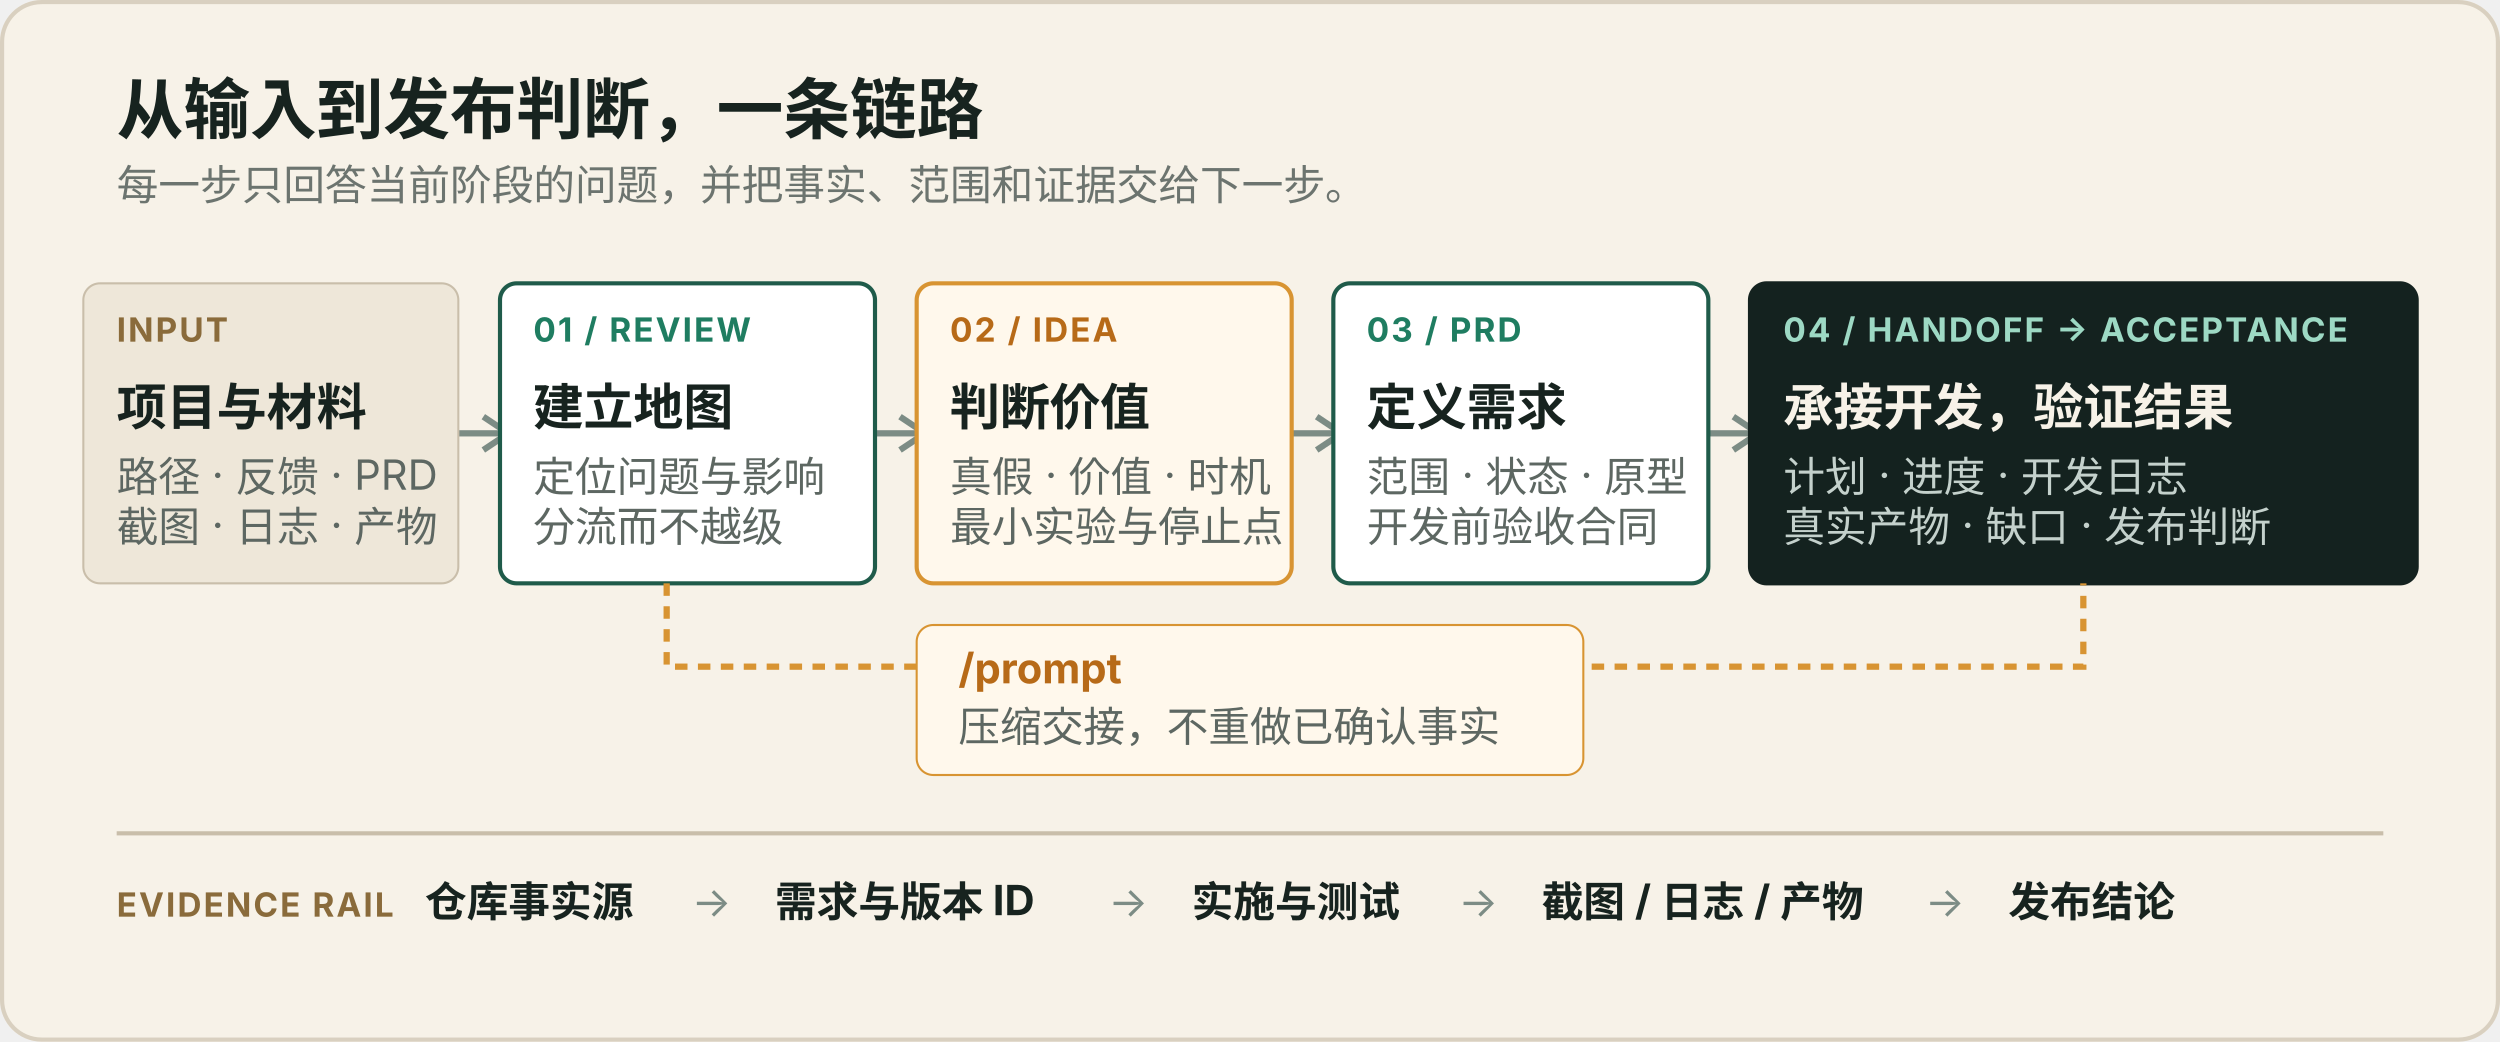
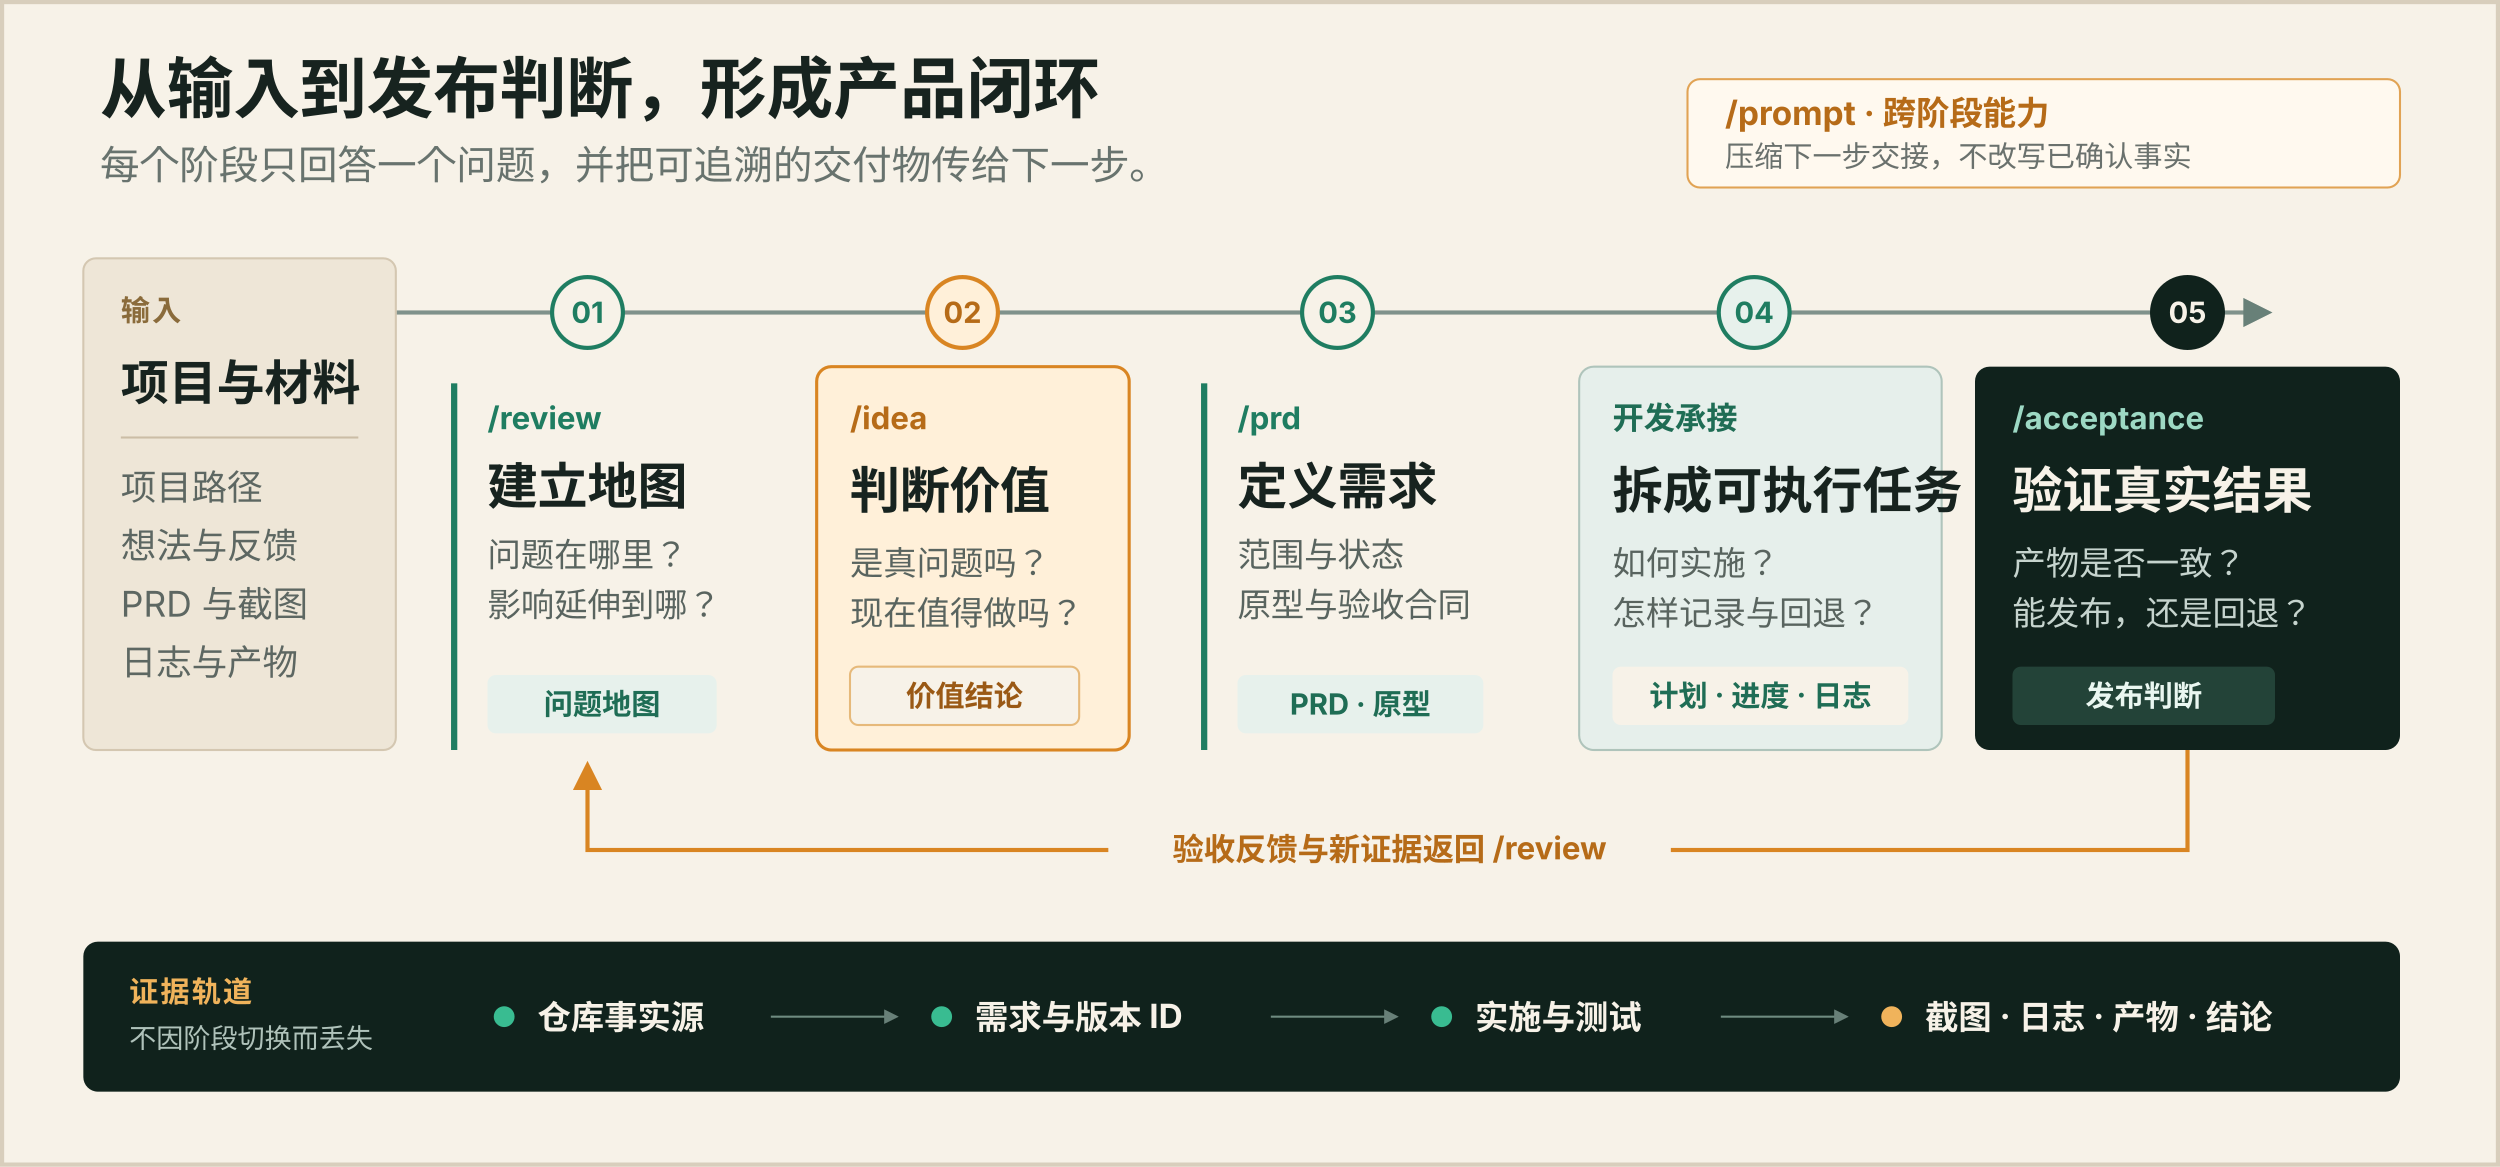
- <svg xmlns="http://www.w3.org/2000/svg" width="1200" height="500" viewBox="0 0 1200 500" role="img" aria-labelledby="title desc">
-   <rect width="1200" height="500" rx="20" fill="#F7F2E8" />
-   <rect x="1" y="1" width="1198" height="498" rx="19" fill="none" stroke="#D9D0C0" stroke-width="2" />
+ <svg xmlns="http://www.w3.org/2000/svg" width="1200" height="560" viewBox="0 0 1200 560" role="img" aria-labelledby="title desc">
+   <defs>
+     <marker id="arrow" viewBox="0 0 10 10" refX="8" refY="5" markerWidth="7" markerHeight="7" orient="auto-start-reverse">
+       <path d="M 0 0 L 10 5 L 0 10 z" fill="#688078" />
+     </marker>
+     <marker id="arrow-accent" viewBox="0 0 10 10" refX="8" refY="5" markerWidth="7" markerHeight="7" orient="auto-start-reverse">
+       <path d="M 0 0 L 10 5 L 0 10 z" fill="#D98522" />
+     </marker>
+   </defs>
+   <rect width="1200" height="560" fill="#F7F2E8" />
+   <rect x="1" y="1" width="1198" height="558" fill="none" stroke="#D8CEBC" stroke-width="2" />
  <g font-family="-apple-system, BlinkMacSystemFont, 'Segoe UI', 'PingFang SC', 'Microsoft YaHei', sans-serif">
-     <text x="56" y="64" fill="#17231F" font-size="32" font-weight="750">从输入到发布判断，一条链路</text>
-     <text x="56" y="96" fill="#6C746F" font-size="20">每一步只回答当前阶段的问题，并把事实、范围和证据交给下一步。</text>
-     <path d="M220 208 H240 M420 208 H440 M620 208 H640 M820 208 H840" fill="none" stroke="#7C8C85" stroke-width="3" />
-     <path d="M232 200 L244 208 L232 216" fill="none" stroke="#7C8C85" stroke-width="3" />
-     <path d="M432 200 L444 208 L432 216" fill="none" stroke="#7C8C85" stroke-width="3" />
-     <path d="M632 200 L644 208 L632 216" fill="none" stroke="#7C8C85" stroke-width="3" />
-     <path d="M832 200 L844 208 L832 216" fill="none" stroke="#7C8C85" stroke-width="3" />
-     <g transform="translate(40 136)">
-       <rect width="180" height="144" rx="8" fill="#EEE7D9" stroke="#C9BEAA" />
-       <text x="16" y="28" fill="#8A6B3B" font-size="16" font-weight="700" letter-spacing="1">INPUT</text>
-       <text x="16" y="68" fill="#17231F" font-size="24" font-weight="700">项目与材料</text>
-       <text x="16" y="100" fill="#5D6762" font-size="20">路径 · 反馈 · PRD</text>
-       <text x="16" y="124" fill="#5D6762" font-size="20">截图 · 日志 · 产物</text>
+     <text x="48" y="54" fill="#17231F" font-size="32" font-weight="750">从输入到发布判断，形成产品闭环</text>
+     <text x="48" y="86" fill="#68736E" font-size="19">每个阶段只回答一个问题，并把可追溯的交付物传给下一步。</text>
+     <g transform="translate(810 38)">
+       <rect width="342" height="52" rx="6" fill="#FFF9EF" stroke="#E1A354" />
+       <text x="18" y="22" fill="#B66B18" font-size="16" font-weight="700">/prompt · 跨阶段能力</text>
+       <text x="18" y="42" fill="#6A716D" font-size="14">压缩下一步交接，不改写已确认事实</text>
    </g>
-     <g transform="translate(240 136)">
-       <rect width="180" height="144" rx="8" fill="#FFFFFF" stroke="#1F5B4A" stroke-width="2" />
-       <text x="16" y="28" fill="#1F7D61" font-size="16" font-weight="700" letter-spacing="1">01 / REVIEW</text>
-       <text x="16" y="68" fill="#17231F" font-size="24" font-weight="700">建立地图</text>
-       <text x="16" y="100" fill="#5D6762" font-size="20">定位问题与影响</text>
-       <text x="16" y="124" fill="#5D6762" font-size="20">分流而不越级</text>
+     <path d="M190 150 H1088" fill="none" stroke="#80928B" stroke-width="2" marker-end="url(#arrow)" />
+     <path d="M1050 360 V408 H282 V368" fill="none" stroke="#D98522" stroke-width="2" marker-end="url(#arrow-accent)" />
+     <rect x="532" y="390" width="270" height="34" fill="#F7F2E8" />
+     <text x="667" y="413" text-anchor="middle" fill="#B66B18" font-size="15" font-weight="700">验收反馈与新证据返回 /review</text>
+     <g transform="translate(40 124)">
+       <rect width="150" height="236" rx="6" fill="#EEE6D7" stroke="#D4C7B1" />
+       <text x="18" y="30" fill="#8A6B3B" font-size="14" font-weight="700" letter-spacing="1">输入</text>
+       <text x="18" y="68" fill="#17231F" font-size="23" font-weight="700">项目与材料</text>
+       <line x1="18" y1="86" x2="132" y2="86" stroke="#CBBDA6" />
+       <text x="18" y="116" fill="#5D6762" font-size="17">项目路径</text>
+       <text x="18" y="144" fill="#5D6762" font-size="17">想法与反馈</text>
+       <text x="18" y="172" fill="#5D6762" font-size="17">PRD 与截图</text>
+       <text x="18" y="200" fill="#5D6762" font-size="17">日志与产物</text>
    </g>
-     <g transform="translate(440 136)">
-       <rect width="180" height="144" rx="8" fill="#FFF8EC" stroke="#D89432" stroke-width="2" />
-       <text x="16" y="28" fill="#B76A18" font-size="16" font-weight="700" letter-spacing="1">02 / IDEA</text>
-       <text x="16" y="68" fill="#17231F" font-size="24" font-weight="700">判断价值</text>
-       <text x="16" y="100" fill="#5D6762" font-size="20">真假 · 价值 · 时机</text>
-       <text x="16" y="124" fill="#5D6762" font-size="20">最小实验与停止点</text>
+     <g text-anchor="middle" font-size="14" font-weight="750">
+       <circle cx="282" cy="150" r="17" fill="#F7F2E8" stroke="#1F7D61" stroke-width="2" />
+       <text x="282" y="155" fill="#1F7D61">01</text>
+       <circle cx="462" cy="150" r="17" fill="#FFF0D9" stroke="#D98522" stroke-width="2" />
+       <text x="462" y="155" fill="#B66B18">02</text>
+       <circle cx="642" cy="150" r="17" fill="#F7F2E8" stroke="#1F7D61" stroke-width="2" />
+       <text x="642" y="155" fill="#1F7D61">03</text>
+       <circle cx="842" cy="150" r="17" fill="#E7F1EC" stroke="#1F7D61" stroke-width="2" />
+       <text x="842" y="155" fill="#1F7D61">04</text>
+       <circle cx="1050" cy="150" r="17" fill="#10221C" stroke="#10221C" stroke-width="2" />
+       <text x="1050" y="155" fill="#F7F2E8">05</text>
    </g>
-     <g transform="translate(640 136)">
-       <rect width="180" height="144" rx="8" fill="#FFFFFF" stroke="#1F5B4A" stroke-width="2" />
-       <text x="16" y="28" fill="#1F7D61" font-size="16" font-weight="700" letter-spacing="1">03 / PRD</text>
-       <text x="16" y="68" fill="#17231F" font-size="24" font-weight="700">定义需求</text>
-       <text x="16" y="100" fill="#5D6762" font-size="20">范围 · 状态 · 原型</text>
-       <text x="16" y="124" fill="#5D6762" font-size="20">开发前验收合同</text>
+     <g transform="translate(218 184)">
+       <line x1="0" y1="0" x2="0" y2="176" stroke="#1F7D61" stroke-width="3" />
+       <text x="16" y="22" fill="#1F7D61" font-size="15" font-weight="700">/review</text>
+       <text x="16" y="58" fill="#17231F" font-size="24" font-weight="750">建立地图</text>
+       <text x="16" y="88" fill="#59645F" font-size="16">问题在哪里？</text>
+       <text x="16" y="112" fill="#59645F" font-size="16">影响延伸到哪？</text>
+       <rect x="16" y="140" width="110" height="28" rx="4" fill="#E7F1EC" />
+       <text x="71" y="159" text-anchor="middle" fill="#1F6D55" font-size="14" font-weight="700">问题地图</text>
    </g>
-     <g transform="translate(840 136)">
-       <rect width="320" height="144" rx="8" fill="#14221F" stroke="#14221F" stroke-width="2" />
-       <text x="16" y="28" fill="#9DD9C4" font-size="16" font-weight="700" letter-spacing="1">04 / HANDOFF → ACCEPTANCE</text>
-       <text x="16" y="68" fill="#F7F2E8" font-size="24" font-weight="700">承接开发，验证结果</text>
-       <text x="16" y="100" fill="#C4D1CC" font-size="20">计划 · 进度 · 开发日志</text>
-       <text x="16" y="124" fill="#C4D1CC" font-size="20">真实产物 · 缺口 · 发布判断</text>
+     <g transform="translate(392 176)">
+       <rect width="150" height="184" rx="7" fill="#FFF0D9" stroke="#D98522" stroke-width="1.5" />
+       <text x="16" y="30" fill="#B66B18" font-size="15" font-weight="700">/idea</text>
+       <text x="16" y="68" fill="#17231F" font-size="24" font-weight="750">判断价值</text>
+       <text x="16" y="100" fill="#59645F" font-size="16">是真问题吗？</text>
+       <text x="16" y="124" fill="#59645F" font-size="16">现在值得做吗？</text>
+       <rect x="16" y="144" width="110" height="28" rx="4" fill="#F7F2E8" stroke="#E6B97A" />
+       <text x="71" y="163" text-anchor="middle" fill="#9A5915" font-size="14" font-weight="700">价值结论</text>
    </g>
-     <path d="M320 280 V320 H1000 V280" fill="none" stroke="#D89432" stroke-width="3" stroke-dasharray="6 5" />
-     <rect x="440" y="300" width="320" height="72" rx="8" fill="#FFF8EC" stroke="#D89432" />
-     <text x="460" y="328" fill="#B76A18" font-size="20" font-weight="700">/prompt</text>
-     <text x="460" y="356" fill="#5D6762" font-size="20">压缩交接，不重做已确认事实</text>
-     <line x1="56" y1="400" x2="1144" y2="400" stroke="#C9BEAA" stroke-width="2" />
-     <text x="56" y="440" fill="#8A6B3B" font-size="16" font-weight="700" letter-spacing="1">EVIDENCE RAIL</text>
-     <text x="204" y="440" fill="#17231F" font-size="20" font-weight="700">仓库事实源</text>
-     <text x="332" y="440" fill="#7C8C85" font-size="20">→</text>
-     <text x="372" y="440" fill="#17231F" font-size="20" font-weight="700">需求与版本 ID</text>
-     <text x="532" y="440" fill="#7C8C85" font-size="20">→</text>
-     <text x="572" y="440" fill="#17231F" font-size="20" font-weight="700">实施与测试</text>
-     <text x="700" y="440" fill="#7C8C85" font-size="20">→</text>
-     <text x="740" y="440" fill="#17231F" font-size="20" font-weight="700">截图 / 日志 / 产物</text>
-     <text x="924" y="440" fill="#7C8C85" font-size="20">→</text>
-     <text x="964" y="440" fill="#17231F" font-size="20" font-weight="700">发布结论</text>
+     <g transform="translate(578 184)">
+       <line x1="0" y1="0" x2="0" y2="176" stroke="#1F7D61" stroke-width="3" />
+       <text x="16" y="22" fill="#1F7D61" font-size="15" font-weight="700">/prd</text>
+       <text x="16" y="58" fill="#17231F" font-size="24" font-weight="750">定义需求</text>
+       <text x="16" y="88" fill="#59645F" font-size="16">范围与状态</text>
+       <text x="16" y="112" fill="#59645F" font-size="16">原型与验收合同</text>
+       <rect x="16" y="140" width="118" height="28" rx="4" fill="#E7F1EC" />
+       <text x="75" y="159" text-anchor="middle" fill="#1F6D55" font-size="14" font-weight="700">PRD · 原型</text>
+     </g>
+     <g transform="translate(758 176)">
+       <rect width="174" height="184" rx="7" fill="#E6EFEB" stroke="#AFC4BB" />
+       <text x="16" y="30" fill="#1F6D55" font-size="15" font-weight="700">开发承接</text>
+       <text x="16" y="68" fill="#17231F" font-size="24" font-weight="750">拆成可执行任务</text>
+       <text x="16" y="100" fill="#59645F" font-size="16">如何实施？</text>
+       <text x="16" y="124" fill="#59645F" font-size="16">怎样记录与回退？</text>
+       <rect x="16" y="144" width="142" height="28" rx="4" fill="#F7F2E8" />
+       <text x="87" y="163" text-anchor="middle" fill="#1F6D55" font-size="14" font-weight="700">计划 · 进度 · 日志</text>
+     </g>
+     <g transform="translate(948 176)">
+       <rect width="204" height="184" rx="7" fill="#10221C" />
+       <text x="18" y="30" fill="#9DD9C4" font-size="15" font-weight="700">/acceptance</text>
+       <text x="18" y="68" fill="#F7F2E8" font-size="24" font-weight="750">验证真实结果</text>
+       <text x="18" y="100" fill="#C6D4CE" font-size="16">产物是否一致？</text>
+       <text x="18" y="124" fill="#C6D4CE" font-size="16">能发布，还是回退？</text>
+       <rect x="18" y="144" width="126" height="28" rx="4" fill="#234338" />
+       <text x="81" y="163" text-anchor="middle" fill="#EAF7F1" font-size="14" font-weight="700">发布判断</text>
+     </g>
+     <g transform="translate(40 452)">
+       <rect width="1112" height="72" rx="7" fill="#10221C" />
+       <text x="22" y="29" fill="#F0B35B" font-size="14" font-weight="700" letter-spacing="1">证据轨道</text>
+       <text x="22" y="51" fill="#AFC2BA" font-size="13">不因阶段切换而丢失</text>
+       <circle cx="202" cy="36" r="5" fill="#39BC91" />
+       <text x="218" y="42" fill="#F7F2E8" font-size="16" font-weight="650">仓库事实源</text>
+       <path d="M330 36 H390" stroke="#6E8B80" marker-end="url(#arrow)" />
+       <circle cx="412" cy="36" r="5" fill="#39BC91" />
+       <text x="428" y="42" fill="#F7F2E8" font-size="16" font-weight="650">需求与版本 ID</text>
+       <path d="M570 36 H630" stroke="#6E8B80" marker-end="url(#arrow)" />
+       <circle cx="652" cy="36" r="5" fill="#39BC91" />
+       <text x="668" y="42" fill="#F7F2E8" font-size="16" font-weight="650">实施与测试</text>
+       <path d="M786 36 H846" stroke="#6E8B80" marker-end="url(#arrow)" />
+       <circle cx="868" cy="36" r="5" fill="#F0B35B" />
+       <text x="884" y="42" fill="#F7F2E8" font-size="16" font-weight="650">截图 · 日志 · 产物 · 结论</text>
+     </g>
  </g>
</svg>
